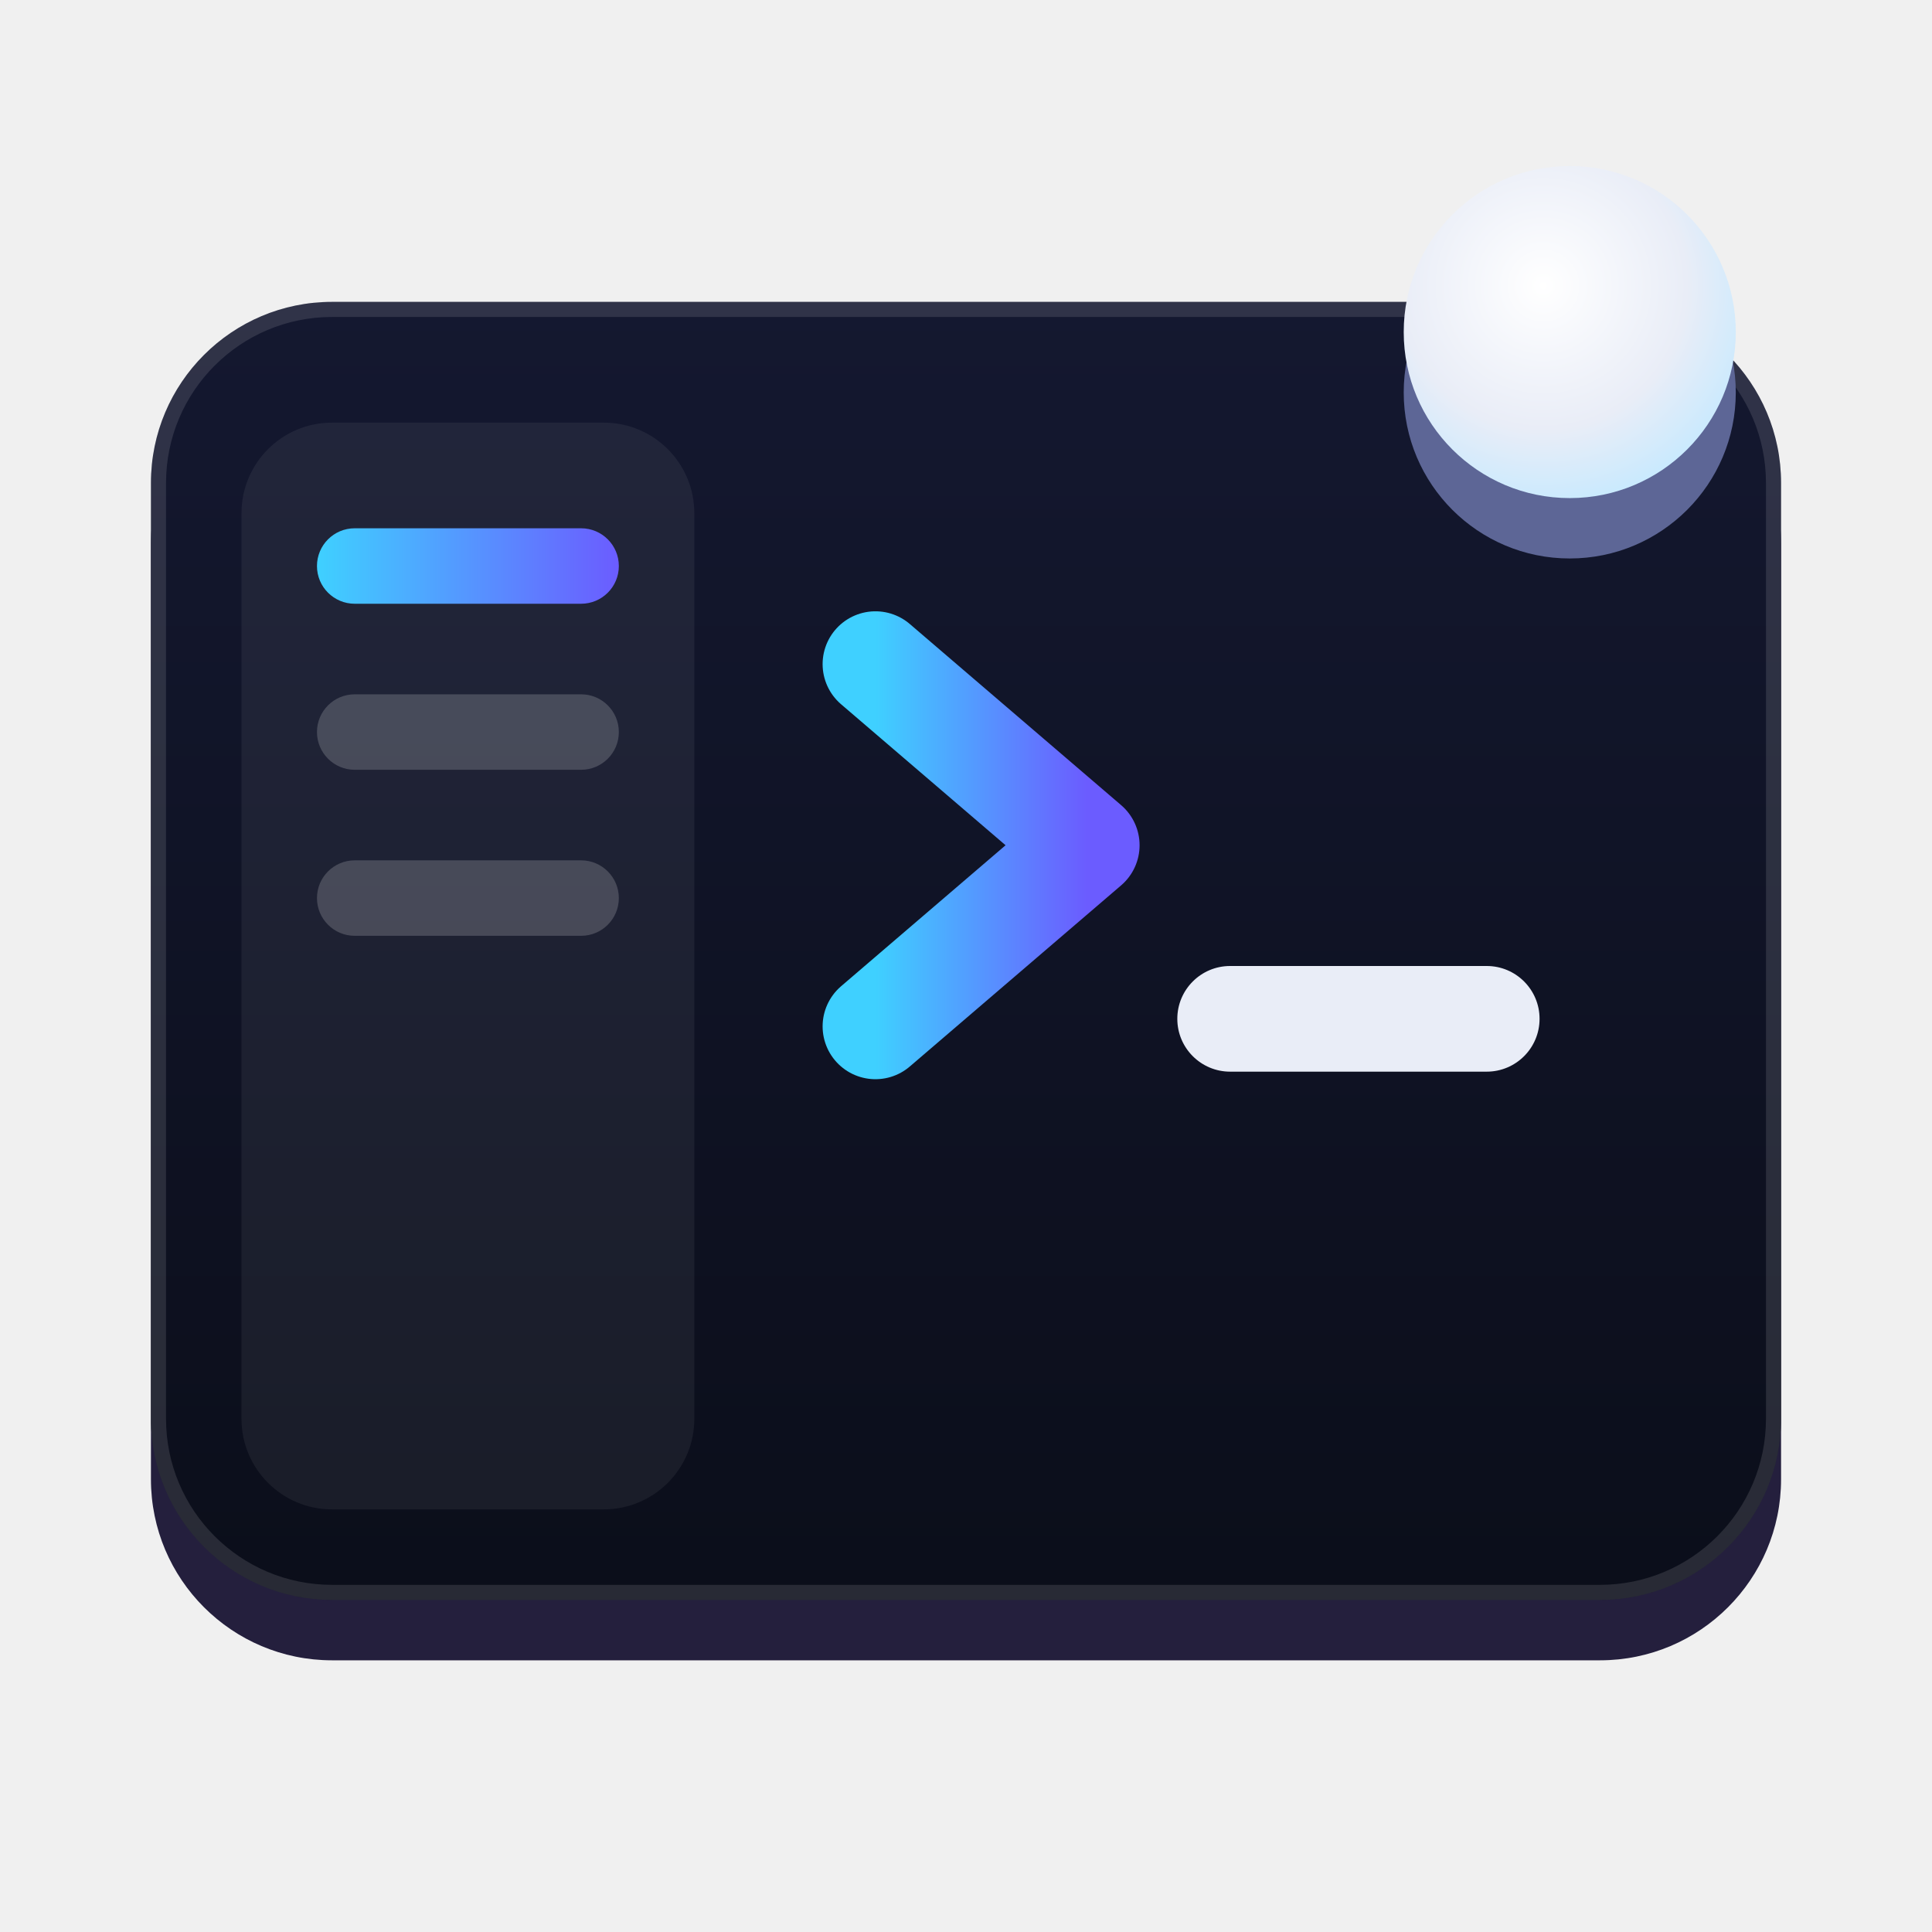
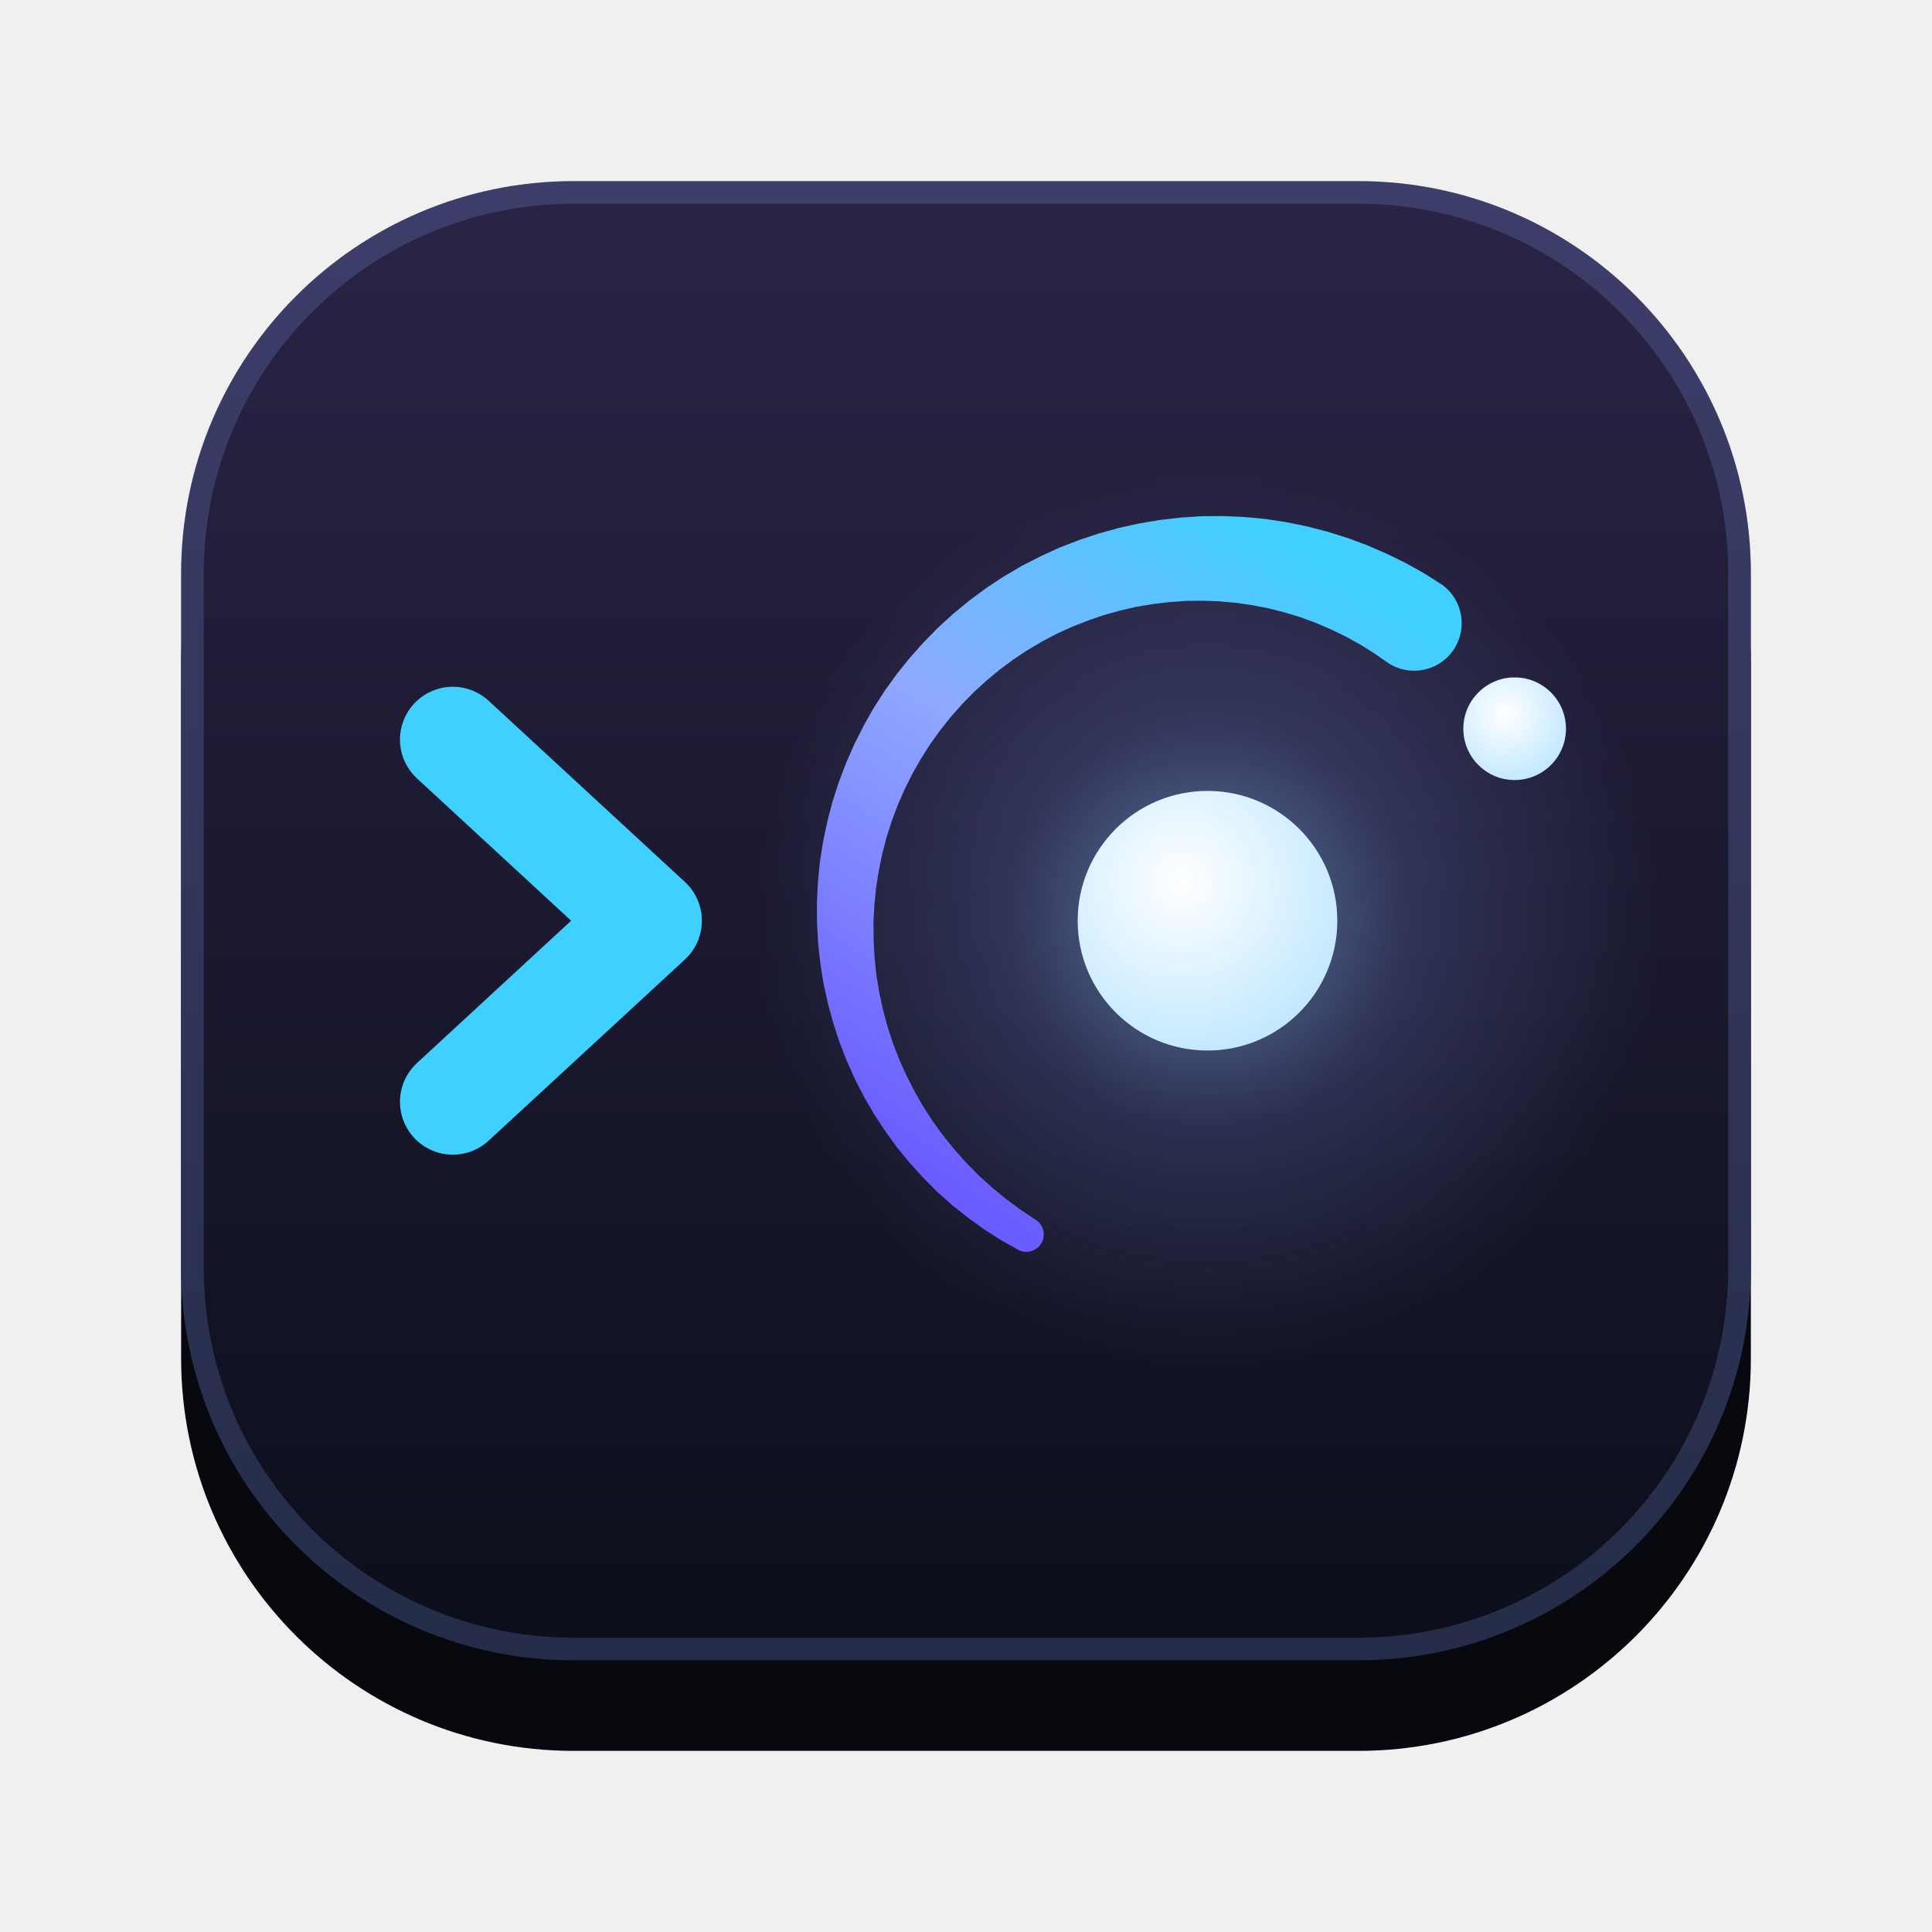
- <svg xmlns="http://www.w3.org/2000/svg" viewBox="0 0 128 128" width="128" height="128">
+ <svg xmlns="http://www.w3.org/2000/svg" width="128" height="128" viewBox="0 0 128 128">
  <defs>
-     <linearGradient id="win" x1="0" y1="0" x2="0" y2="1">
-       <stop offset="0" stop-color="#141830" />
+     <linearGradient id="at" x1="0" y1="0" x2="0" y2="1">
+       <stop offset="0" stop-color="#2a2446" />
      <stop offset="1" stop-color="#0b0e1a" />
    </linearGradient>
-     <linearGradient id="beam" x1="0" y1="0" x2="1" y2="0">
-       <stop offset="0" stop-color="#3fd0ff" />
-       <stop offset="1" stop-color="#6b5cff" />
+     <linearGradient id="aa" gradientUnits="userSpaceOnUse" x1="68" y1="81.78" x2="93.77" y2="41.34">
+       <stop offset="0" stop-color="#6b5cff" />
+       <stop offset="0.55" stop-color="#8fa8ff" />
+       <stop offset="1" stop-color="#3fd0ff" />
    </linearGradient>
-     <radialGradient id="star" cx=".42" cy=".36" r=".7">
-       <stop offset="0" stop-color="#fff" />
-       <stop offset=".62" stop-color="#e9edf7" />
+     <radialGradient id="ao" cx="0.4" cy="0.35" r="0.65">
+       <stop offset="0" stop-color="#ffffff" />
      <stop offset="1" stop-color="#c4e9ff" />
    </radialGradient>
+     <radialGradient id="ah" cx="0.5" cy="0.5" r="0.5">
+       <stop offset="0" stop-color="#8fd8ff" stop-opacity="0.55" />
+       <stop offset="0.45" stop-color="#8fa8ff" stop-opacity="0.18" />
+       <stop offset="1" stop-color="#8fa8ff" stop-opacity="0" />
+     </radialGradient>
  </defs>
-   <rect x="10" y="24" width="108" height="86" rx="12" fill="#241f3d" />
-   <rect x="10" y="20" width="108" height="86" rx="12" fill="url(#win)" />
-   <rect x="10.5" y="20.5" width="107" height="85" rx="11.5" fill="none" stroke="#ffffff" stroke-opacity="0.12" />
-   <rect x="16" y="28" width="30" height="72" rx="6" fill="#ffffff" fill-opacity="0.06" />
-   <rect x="21" y="35" width="20" height="5" rx="2.5" fill="url(#beam)" />
-   <rect x="21" y="46" width="20" height="5" rx="2.5" fill="#ffffff" fill-opacity="0.18" />
-   <rect x="21" y="57" width="20" height="5" rx="2.5" fill="#ffffff" fill-opacity="0.18" />
-   <path d="M58 44 L72 56 L58 68" fill="none" stroke="url(#beam)" stroke-width="7" stroke-linecap="round" stroke-linejoin="round" />
-   <rect x="78" y="64" width="24" height="7" rx="3.5" fill="#e9edf7" />
-   <circle cx="104" cy="26" r="11" fill="#5d6696" />
-   <circle cx="104" cy="22" r="11" fill="url(#star)" />
+   <rect x="12" y="18" width="104" height="98" rx="26" fill="#07090f" />
+   <rect x="12" y="12" width="104" height="98" rx="26" fill="url(#at)" />
+   <rect x="12.75" y="12.75" width="102.5" height="96.5" rx="25.25" fill="none" stroke="#8fa8ff" stroke-opacity="0.2" stroke-width="1.5" />
+   <path d="M30 49l13 12-13 12" fill="none" stroke="#3fd0ff" stroke-width="7" stroke-linecap="round" stroke-linejoin="round" />
+   <circle cx="80" cy="61" r="30" fill="url(#ah)" />
+   <path d="M67.42 82.78L66.28 82.14L65.18 81.43L64.11 80.66L63.08 79.84L62.09 78.96L61.16 78.02L60.27 77.04L59.43 76.02L58.65 74.94L57.92 73.83L57.25 72.68L56.64 71.49L56.1 70.28L55.61 69.03L55.2 67.76L54.85 66.47L54.56 65.15L54.35 63.83L54.2 62.49L54.13 61.15L54.12 59.8L54.19 58.45L54.32 57.1L54.53 55.77L54.81 54.44L55.15 53.13L55.57 51.83L56.05 50.56L56.6 49.31L57.21 48.1L57.88 46.91L58.62 45.76L59.42 44.65L60.28 43.58L61.19 42.56L62.15 41.58L63.17 40.65L64.23 39.78L65.34 38.96L66.49 38.2L67.68 37.5L68.91 36.87L70.17 36.29L71.46 35.79L72.78 35.35L74.12 34.98L75.47 34.68L76.85 34.45L78.23 34.29L79.62 34.2L81.02 34.19L82.42 34.25L83.81 34.38L85.2 34.59L86.57 34.87L87.93 35.22L89.27 35.64L90.59 36.13L91.88 36.69L93.15 37.31L94.38 38L95.57 38.76A3.15 3.15 0 0 1 91.96 43.92L91.07 43.3L90.15 42.72L89.19 42.19L88.21 41.71L87.21 41.28L86.18 40.9L85.13 40.58L84.07 40.31L82.99 40.1L81.9 39.94L80.8 39.84L79.7 39.8L78.6 39.81L77.49 39.89L76.39 40.02L75.3 40.2L74.21 40.45L73.14 40.75L72.09 41.11L71.05 41.52L70.03 41.98L69.04 42.5L68.08 43.07L67.14 43.69L66.24 44.36L65.37 45.08L64.54 45.84L63.75 46.64L63 47.49L62.29 48.38L61.63 49.3L61.02 50.26L60.46 51.24L59.95 52.26L59.49 53.31L59.09 54.37L58.74 55.46L58.45 56.57L58.22 57.69L58.04 58.83L57.93 59.97L57.87 61.12L57.88 62.28L57.94 63.43L58.06 64.58L58.25 65.73L58.49 66.86L58.79 67.98L59.15 69.09L59.57 70.18L60.05 71.24L60.58 72.29L61.16 73.3L61.8 74.29L62.49 75.24L63.23 76.15L64.01 77.03L64.84 77.87L65.72 78.67L66.63 79.42L67.59 80.13L68.58 80.79A1.15 1.15 0 0 1 67.42 82.78Z" fill="url(#aa)" />
+   <circle cx="80" cy="61" r="8.6" fill="url(#ao)" />
+   <circle cx="100.35" cy="48.28" r="3.4" fill="url(#ao)" />
</svg>
